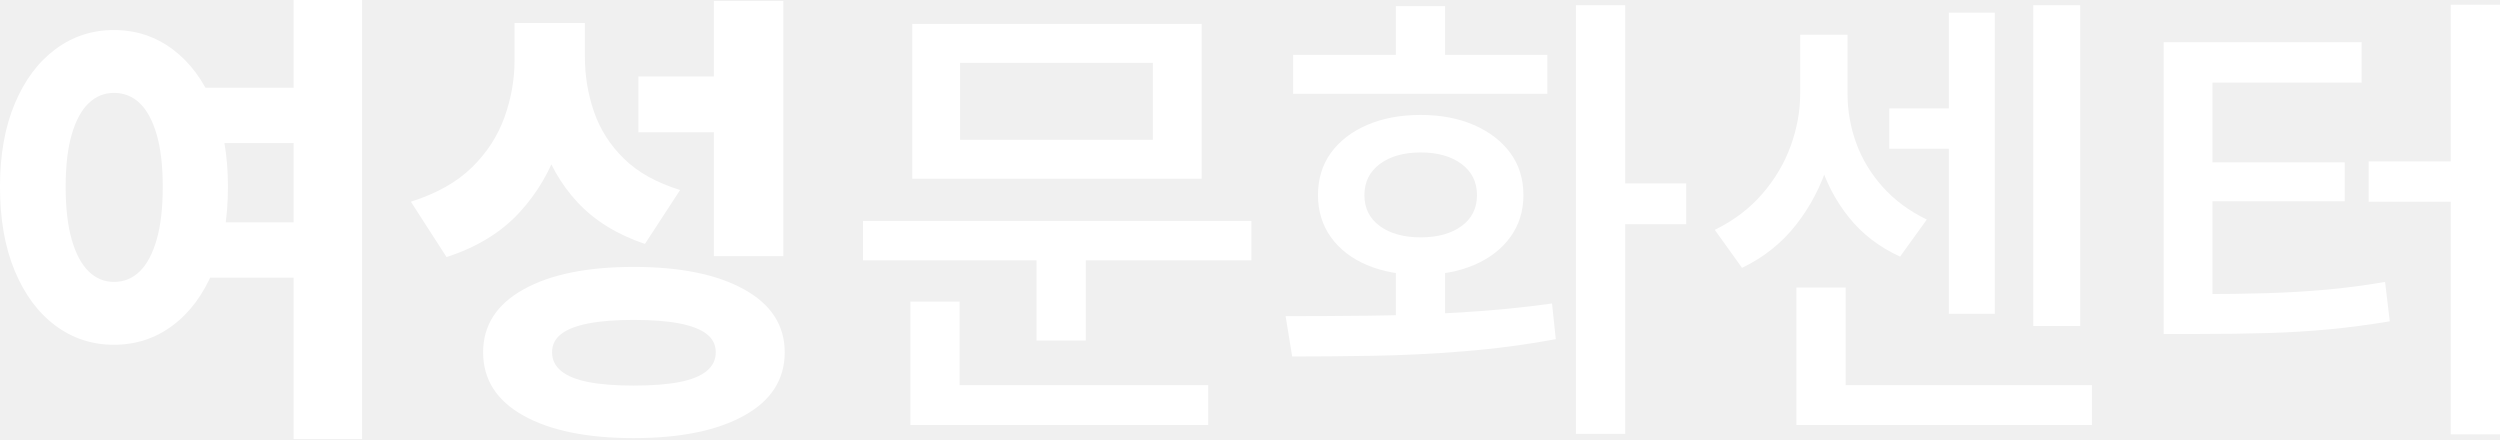
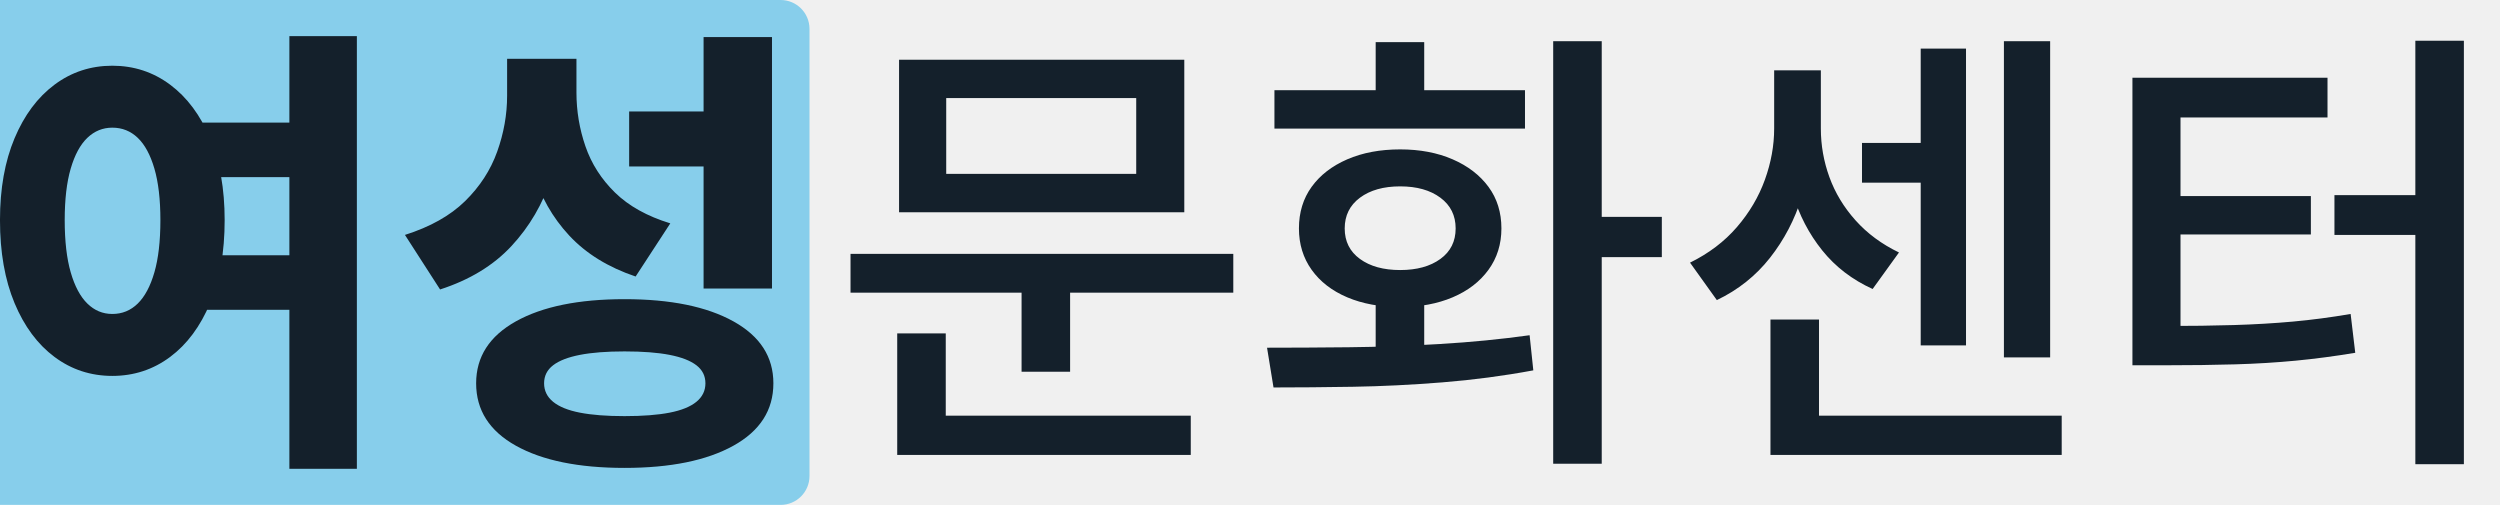
- <svg xmlns="http://www.w3.org/2000/svg" viewBox="3.33 -53.89 341.11 59.90" role="img" aria-label="여성문화센터">
-   <path d="M29.056 -41.92H44.8V-34.368H29.056ZM29.056 -23.552H44.8V-16.0H29.056ZM18.88 -49.792Q23.36 -49.792 26.88 -47.168Q30.4 -44.544 32.416 -39.744Q34.432 -34.944 34.432 -28.416Q34.432 -21.76 32.416 -16.928Q30.4 -12.096 26.88 -9.472Q23.36 -6.848 18.88 -6.848Q14.4 -6.848 10.88 -9.472Q7.36 -12.096 5.344 -16.928Q3.328 -21.76 3.328 -28.416Q3.328 -34.944 5.344 -39.744Q7.36 -44.544 10.88 -47.168Q14.4 -49.792 18.88 -49.792ZM18.88 -41.216Q16.896 -41.216 15.424 -39.808Q13.952 -38.4 13.12 -35.552Q12.288 -32.704 12.288 -28.416Q12.288 -24.064 13.12 -21.184Q13.952 -18.304 15.424 -16.864Q16.896 -15.424 18.88 -15.424Q20.928 -15.424 22.4 -16.864Q23.872 -18.304 24.704 -21.184Q25.536 -24.064 25.536 -28.416Q25.536 -32.704 24.704 -35.552Q23.872 -38.4 22.4 -39.808Q20.928 -41.216 18.88 -41.216ZM43.392 -53.888H52.736V6.016H43.392ZM73.536 -50.752H81.408V-45.632Q81.408 -39.616 79.648 -34.24Q77.888 -28.864 74.144 -24.832Q70.4 -20.8 64.256 -18.816L59.392 -26.368Q64.64 -28.032 67.712 -31.04Q70.784 -34.048 72.16 -37.888Q73.536 -41.728 73.536 -45.632ZM75.584 -50.752H83.136V-46.08Q83.136 -42.24 84.384 -38.624Q85.632 -35.008 88.48 -32.224Q91.328 -29.44 96.128 -27.968L91.328 -20.608Q85.632 -22.528 82.144 -26.272Q78.656 -30.016 77.12 -35.136Q75.584 -40.256 75.584 -46.08ZM100.736 -53.76H110.208V-18.944H100.736ZM89.792 -17.472Q99.328 -17.472 104.864 -14.4Q110.4 -11.328 110.4 -5.824Q110.4 -0.256 104.864 2.816Q99.328 5.888 89.792 5.888Q80.256 5.888 74.752 2.816Q69.248 -0.256 69.248 -5.824Q69.248 -11.328 74.752 -14.4Q80.256 -17.472 89.792 -17.472ZM89.792 -10.24Q86.08 -10.24 83.616 -9.76Q81.152 -9.28 79.904 -8.32Q78.656 -7.36 78.656 -5.824Q78.656 -4.288 79.904 -3.264Q81.152 -2.24 83.616 -1.76Q86.08 -1.28 89.792 -1.28Q93.568 -1.28 96.032 -1.76Q98.496 -2.24 99.744 -3.264Q100.992 -4.288 100.992 -5.824Q100.992 -7.36 99.744 -8.32Q98.496 -9.28 96.032 -9.76Q93.568 -10.24 89.792 -10.24ZM90.432 -43.456H102.016V-35.84H90.432Z" fill="#FFFFFF" />
-   <path d="M121.08 -23.744H174.072V-18.368H121.08ZM144.76 -20.416H151.48V-7.424H144.76ZM127.8 -50.624H167.288V-29.504H127.8ZM160.632 -45.312H134.328V-34.816H160.632ZM127.544 -1.344H168.184V4.096H127.544ZM127.544 -12.736H134.264V0.512H127.544ZM193.784 -18.432H200.504V-8.96H193.784ZM218.36 -53.184H225.08V5.312H218.36ZM222.84 -28.864H233.4V-23.296H222.84ZM179.64 -5.248 178.744 -10.752Q183.928 -10.752 190.072 -10.816Q196.216 -10.88 202.68 -11.264Q209.144 -11.648 215.096 -12.48L215.608 -7.616Q209.4 -6.464 203.0 -5.952Q196.6 -5.44 190.648 -5.344Q184.696 -5.248 179.64 -5.248ZM179.768 -46.4H214.456V-41.088H179.768ZM197.176 -38.208Q201.272 -38.208 204.44 -36.832Q207.608 -35.456 209.4 -33.024Q211.192 -30.592 211.192 -27.264Q211.192 -24.0 209.4 -21.536Q207.608 -19.072 204.44 -17.728Q201.272 -16.384 197.176 -16.384Q193.016 -16.384 189.848 -17.728Q186.68 -19.072 184.92 -21.536Q183.16 -24.0 183.16 -27.264Q183.16 -30.592 184.92 -33.024Q186.68 -35.456 189.848 -36.832Q193.016 -38.208 197.176 -38.208ZM197.176 -33.088Q193.72 -33.088 191.608 -31.52Q189.496 -29.952 189.496 -27.264Q189.496 -24.576 191.608 -23.04Q193.72 -21.504 197.176 -21.504Q200.632 -21.504 202.744 -23.04Q204.856 -24.576 204.856 -27.264Q204.856 -29.952 202.744 -31.52Q200.632 -33.088 197.176 -33.088ZM193.784 -53.056H200.504V-42.624H193.784ZM261.112 -39.104H271.352V-33.6H261.112ZM280.76 -53.184H287.16V-9.408H280.76ZM269.24 -52.16H275.512V-11.072H269.24ZM248.44 -1.344H288.76V4.096H248.44ZM248.44 -14.656H255.16V1.92H248.44ZM248.952 -49.152H254.2V-41.088Q254.2 -36.224 252.76 -31.584Q251.32 -26.944 248.376 -23.2Q245.432 -19.456 241.016 -17.344L237.304 -22.528Q241.208 -24.448 243.8 -27.456Q246.392 -30.464 247.672 -34.016Q248.952 -37.568 248.952 -41.088ZM250.232 -49.152H255.416V-41.088Q255.416 -37.632 256.6 -34.368Q257.784 -31.104 260.216 -28.384Q262.648 -25.664 266.232 -23.936L262.584 -18.88Q258.36 -20.8 255.608 -24.224Q252.856 -27.648 251.544 -32.032Q250.232 -36.416 250.232 -41.088ZM337.72 -53.248H344.44V5.376H337.72ZM326.52 -31.872H338.616V-26.368H326.52ZM298.552 -13.76H303.096Q308.344 -13.76 312.6 -13.888Q316.856 -14.016 320.76 -14.368Q324.664 -14.72 328.76 -15.424L329.4 -10.048Q325.176 -9.344 321.176 -8.96Q317.176 -8.576 312.792 -8.448Q308.408 -8.32 303.096 -8.32H298.552ZM298.552 -48.128H325.56V-42.624H305.208V-12.032H298.552ZM303.544 -31.744H323.256V-26.432H303.544Z" fill="#FFFFFF" />
+ <svg xmlns="http://www.w3.org/2000/svg" viewBox="3.33 -58.89 346.11 69.90" role="img" aria-label="여성문화센터">
+   <rect x="-1.67" y="-58.89" width="117.07" height="69.90" rx="4" fill="#87CEEB" />
+   <path d="M29.056 -41.92H44.8V-34.368H29.056ZM29.056 -23.552H44.8V-16.0H29.056ZM18.88 -49.792Q23.36 -49.792 26.88 -47.168Q30.4 -44.544 32.416 -39.744Q34.432 -34.944 34.432 -28.416Q34.432 -21.76 32.416 -16.928Q30.4 -12.096 26.88 -9.472Q23.36 -6.848 18.88 -6.848Q14.4 -6.848 10.88 -9.472Q7.36 -12.096 5.344 -16.928Q3.328 -21.76 3.328 -28.416Q3.328 -34.944 5.344 -39.744Q7.36 -44.544 10.88 -47.168Q14.4 -49.792 18.88 -49.792ZM18.88 -41.216Q16.896 -41.216 15.424 -39.808Q13.952 -38.4 13.12 -35.552Q12.288 -32.704 12.288 -28.416Q12.288 -24.064 13.12 -21.184Q13.952 -18.304 15.424 -16.864Q16.896 -15.424 18.88 -15.424Q20.928 -15.424 22.4 -16.864Q23.872 -18.304 24.704 -21.184Q25.536 -24.064 25.536 -28.416Q25.536 -32.704 24.704 -35.552Q23.872 -38.4 22.4 -39.808Q20.928 -41.216 18.88 -41.216ZM43.392 -53.888H52.736V6.016H43.392ZM73.536 -50.752H81.408V-45.632Q81.408 -39.616 79.648 -34.24Q77.888 -28.864 74.144 -24.832Q70.4 -20.8 64.256 -18.816L59.392 -26.368Q64.64 -28.032 67.712 -31.04Q70.784 -34.048 72.16 -37.888Q73.536 -41.728 73.536 -45.632ZM75.584 -50.752H83.136V-46.08Q83.136 -42.24 84.384 -38.624Q85.632 -35.008 88.48 -32.224Q91.328 -29.44 96.128 -27.968L91.328 -20.608Q85.632 -22.528 82.144 -26.272Q78.656 -30.016 77.12 -35.136Q75.584 -40.256 75.584 -46.08ZM100.736 -53.76H110.208V-18.944H100.736ZM89.792 -17.472Q99.328 -17.472 104.864 -14.4Q110.4 -11.328 110.4 -5.824Q110.4 -0.256 104.864 2.816Q99.328 5.888 89.792 5.888Q80.256 5.888 74.752 2.816Q69.248 -0.256 69.248 -5.824Q69.248 -11.328 74.752 -14.4Q80.256 -17.472 89.792 -17.472ZM89.792 -10.24Q86.08 -10.24 83.616 -9.76Q81.152 -9.28 79.904 -8.32Q78.656 -7.36 78.656 -5.824Q78.656 -4.288 79.904 -3.264Q81.152 -2.24 83.616 -1.76Q86.08 -1.28 89.792 -1.28Q93.568 -1.28 96.032 -1.76Q98.496 -2.24 99.744 -3.264Q100.992 -4.288 100.992 -5.824Q100.992 -7.36 99.744 -8.32Q98.496 -9.28 96.032 -9.76Q93.568 -10.24 89.792 -10.24ZM90.432 -43.456H102.016V-35.84H90.432Z" fill="#14202B" />
+   <path d="M121.08 -23.744H174.072V-18.368H121.08ZM144.76 -20.416H151.48V-7.424H144.76ZM127.8 -50.624H167.288V-29.504H127.8ZM160.632 -45.312H134.328V-34.816H160.632ZM127.544 -1.344H168.184V4.096H127.544ZM127.544 -12.736H134.264V0.512H127.544ZM193.784 -18.432H200.504V-8.96H193.784ZM218.36 -53.184H225.08V5.312H218.36ZM222.84 -28.864H233.4V-23.296H222.84ZM179.64 -5.248 178.744 -10.752Q183.928 -10.752 190.072 -10.816Q196.216 -10.88 202.68 -11.264Q209.144 -11.648 215.096 -12.48L215.608 -7.616Q209.4 -6.464 203.0 -5.952Q196.6 -5.44 190.648 -5.344Q184.696 -5.248 179.64 -5.248ZM179.768 -46.4H214.456V-41.088H179.768ZM197.176 -38.208Q201.272 -38.208 204.44 -36.832Q207.608 -35.456 209.4 -33.024Q211.192 -30.592 211.192 -27.264Q211.192 -24.0 209.4 -21.536Q207.608 -19.072 204.44 -17.728Q201.272 -16.384 197.176 -16.384Q193.016 -16.384 189.848 -17.728Q186.68 -19.072 184.92 -21.536Q183.16 -24.0 183.16 -27.264Q183.16 -30.592 184.92 -33.024Q186.68 -35.456 189.848 -36.832Q193.016 -38.208 197.176 -38.208ZM197.176 -33.088Q193.72 -33.088 191.608 -31.52Q189.496 -29.952 189.496 -27.264Q189.496 -24.576 191.608 -23.04Q193.72 -21.504 197.176 -21.504Q200.632 -21.504 202.744 -23.04Q204.856 -24.576 204.856 -27.264Q204.856 -29.952 202.744 -31.52Q200.632 -33.088 197.176 -33.088ZM193.784 -53.056H200.504V-42.624H193.784ZM261.112 -39.104H271.352V-33.6H261.112ZM280.76 -53.184H287.16V-9.408H280.76ZM269.24 -52.16H275.512V-11.072H269.24ZM248.44 -1.344H288.76V4.096H248.44ZM248.44 -14.656H255.16V1.92H248.44ZM248.952 -49.152H254.2V-41.088Q254.2 -36.224 252.76 -31.584Q251.32 -26.944 248.376 -23.2Q245.432 -19.456 241.016 -17.344L237.304 -22.528Q241.208 -24.448 243.8 -27.456Q246.392 -30.464 247.672 -34.016Q248.952 -37.568 248.952 -41.088ZM250.232 -49.152H255.416V-41.088Q255.416 -37.632 256.6 -34.368Q257.784 -31.104 260.216 -28.384Q262.648 -25.664 266.232 -23.936L262.584 -18.88Q258.36 -20.8 255.608 -24.224Q252.856 -27.648 251.544 -32.032Q250.232 -36.416 250.232 -41.088ZM337.72 -53.248H344.44V5.376H337.72ZM326.52 -31.872H338.616V-26.368H326.52ZM298.552 -13.76H303.096Q308.344 -13.76 312.6 -13.888Q316.856 -14.016 320.76 -14.368Q324.664 -14.72 328.76 -15.424L329.4 -10.048Q325.176 -9.344 321.176 -8.96Q317.176 -8.576 312.792 -8.448Q308.408 -8.32 303.096 -8.32H298.552ZM298.552 -48.128H325.56V-42.624H305.208V-12.032H298.552ZM303.544 -31.744H323.256V-26.432H303.544Z" fill="#14202B" />
</svg>
